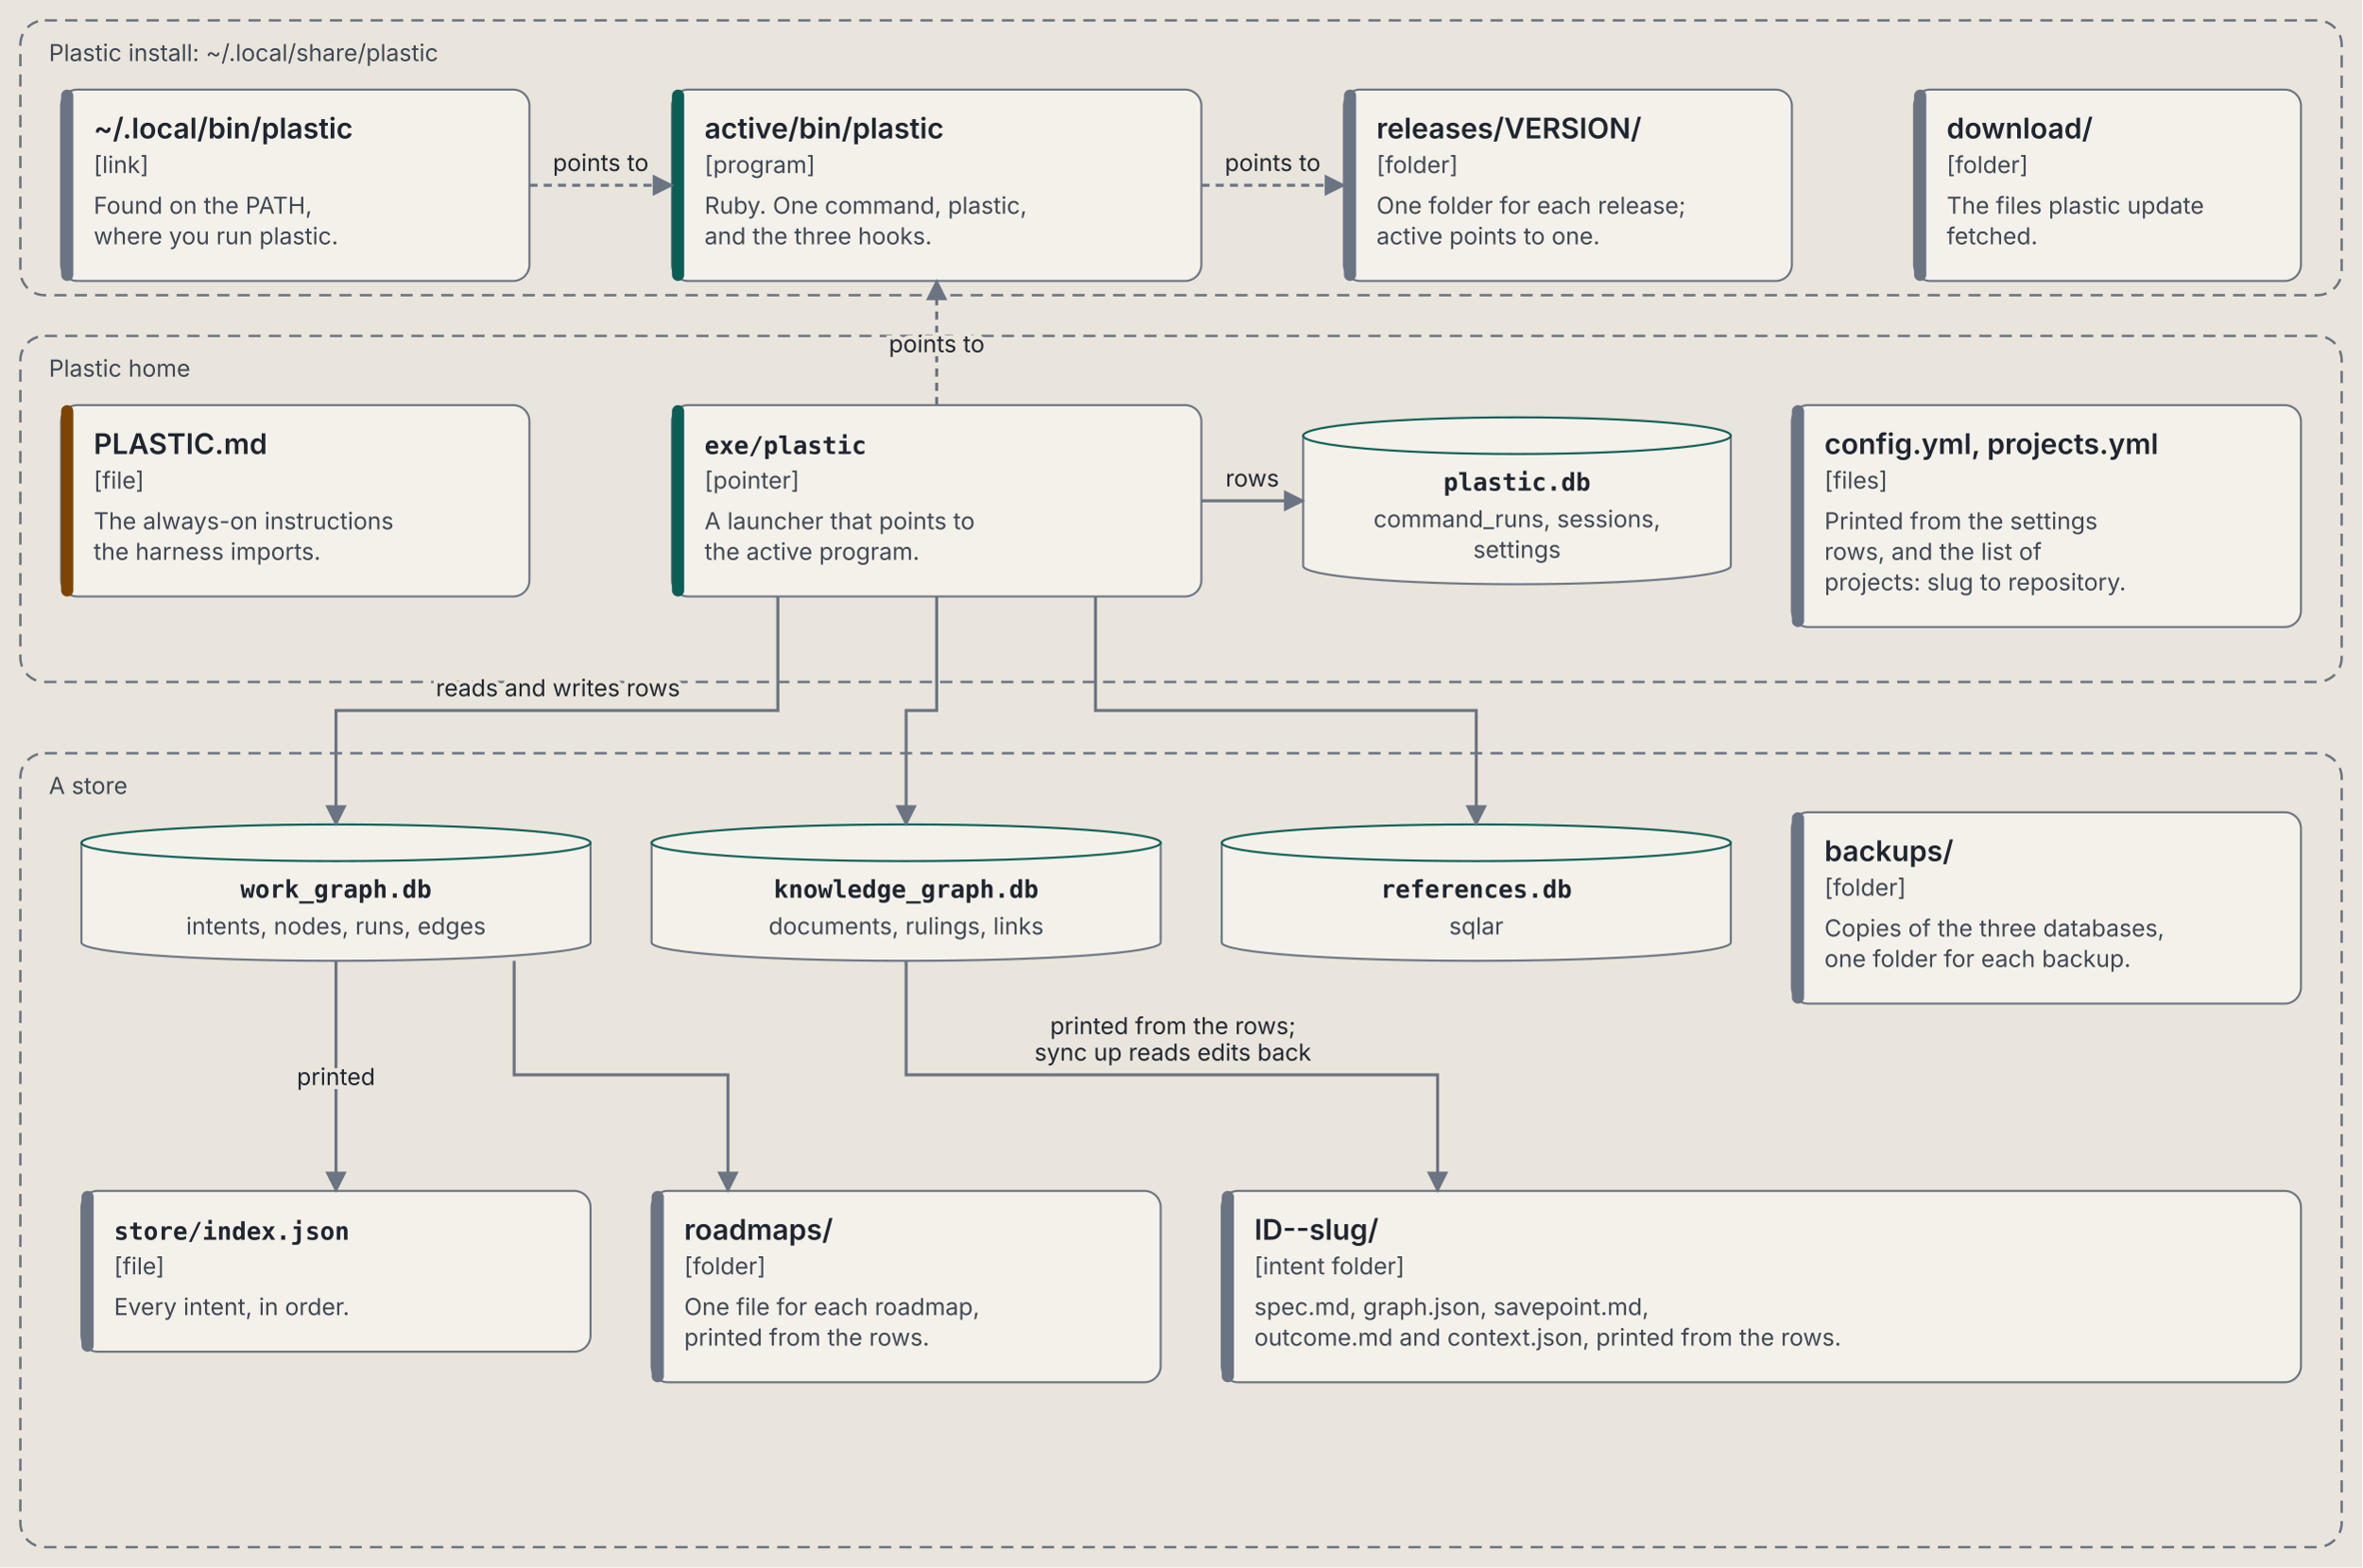
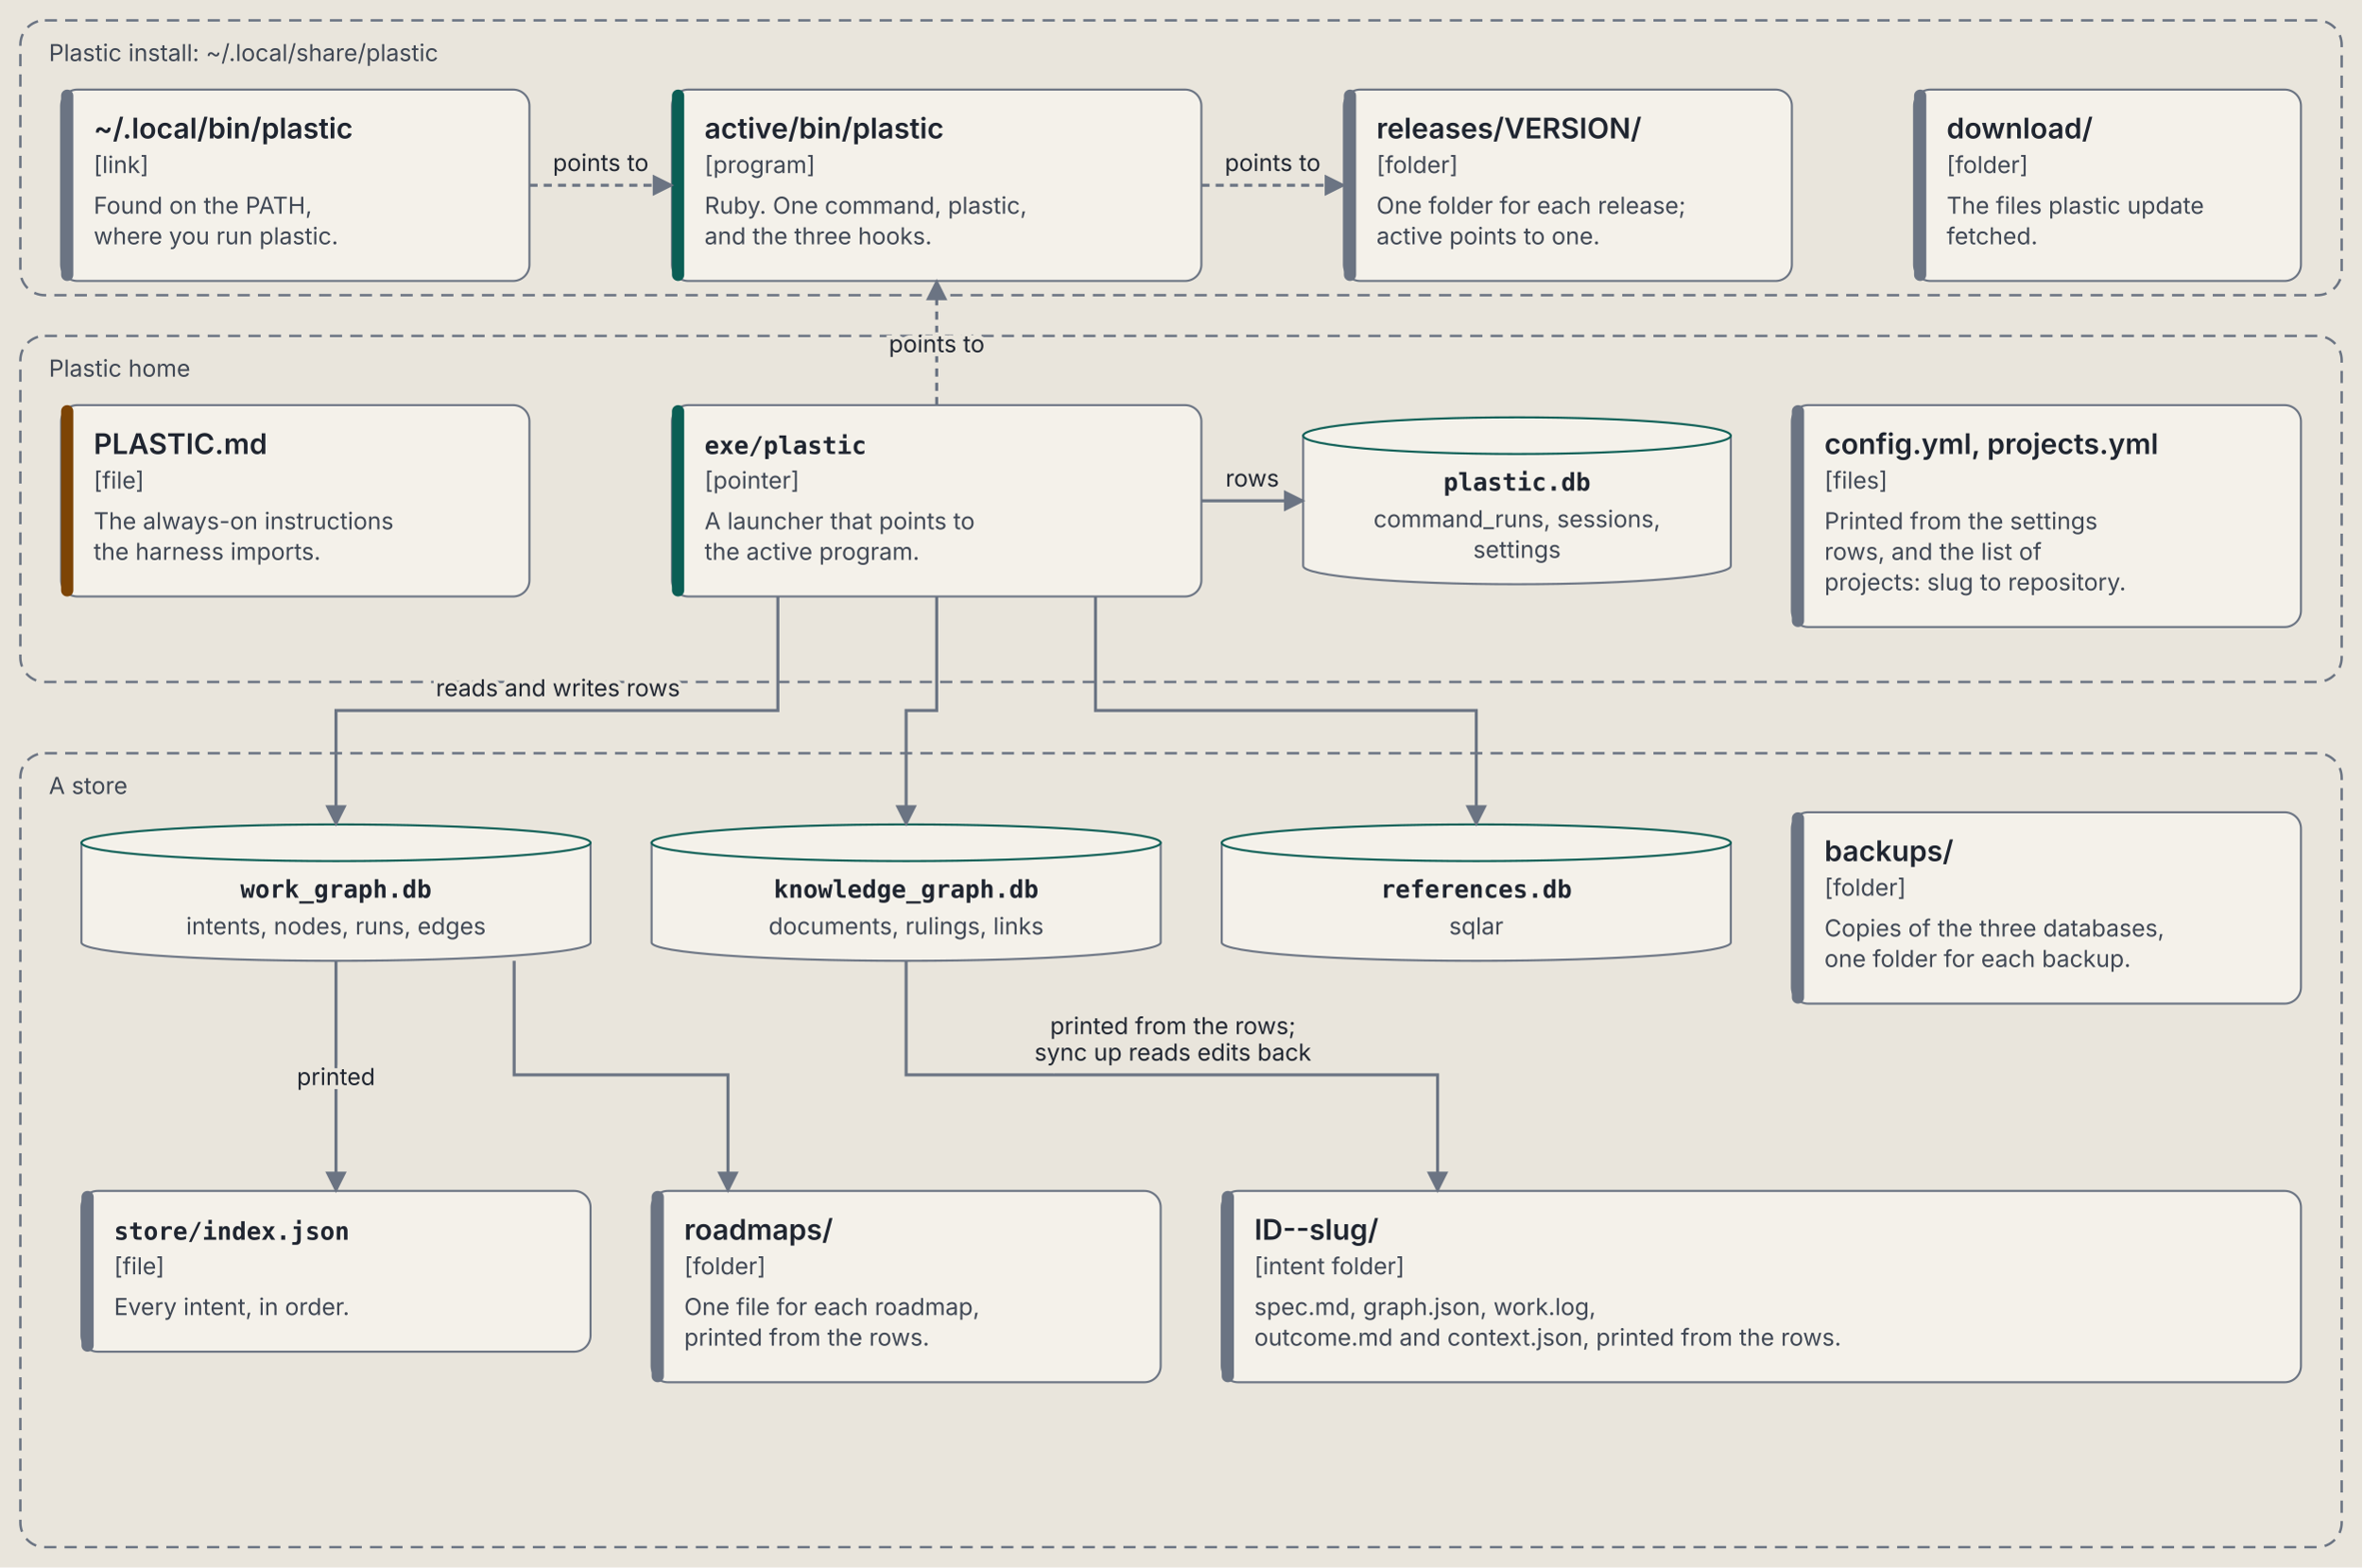
<svg xmlns="http://www.w3.org/2000/svg" viewBox="0 0 1160 770" role="img" aria-labelledby="containers-title containers-desc" font-family="IBM Plex Sans, system-ui, -apple-system, Segoe UI, sans-serif">
  <defs>
    <marker id="containers-arrow" viewBox="0 0 10 10" refX="9" refY="5" markerWidth="7" markerHeight="7" orient="auto-start-reverse">
      <path d="M 0 0 L 10 5 L 0 10 z" fill="var(--line, #6b7483)" />
    </marker>
  </defs>
  <style>svg { --ink: #1f2530; --muted: #3f4754; --line: #6b7483; --paper: #e9e5dc; --card: #f4f1ea; --rule: #c9c3b6; --code: #0b5e55; --agent: #7d4405; --owner: #4a2a99; --owner-bg: #e4dcf5; --end: #23406f; --end-bg: #d9e2f0; }
@media (prefers-color-scheme: dark) { svg { --ink: #e8e6e1; --muted: #b4bac4; --line: #8a93a3; --paper: #1d2128; --card: #262b34; --rule: #3b424e; --code: #5fd0c0; --agent: #e0a24f; --owner: #b9a2ff; --owner-bg: #2f2750; --end: #8fb0e8; --end-bg: #1f2d45; } }
.background { fill: var(--paper, #e9e5dc); }
.box { fill: var(--card, #f4f1ea); stroke: var(--line, #6b7483); stroke-width: 1; }
.zone { fill: none; stroke: var(--line, #6b7483); stroke-width: 1.2; stroke-dasharray: 6 4; }
.t { fill: var(--ink, #1f2530); font-size: 14px; font-weight: 600; }
.s { fill: var(--muted, #3f4754); font-size: 11.5px; }
.al { fill: var(--ink, #1f2530); font-size: 11.5px; stroke: var(--paper, #e9e5dc); stroke-width: 4px; paint-order: stroke; }
.m { fill: var(--ink, #1f2530); font-family: "IBM Plex Mono", ui-monospace, Menlo, monospace; font-size: 12px; font-weight: 600; }
.r { fill: var(--ink, #1f2530); font-family: "IBM Plex Mono", ui-monospace, Menlo, monospace; font-size: 11px; }
.flow { stroke: var(--line, #6b7483); stroke-width: 1.5; fill: none; }</style>
  <rect class="background" width="100%" height="100%" />
  <rect class="zone" x="10" y="10" width="1140" height="135" rx="12" />
  <text class="s" x="24" y="30">Plastic install: ~/.local/share/plastic</text>
  <rect class="zone" x="10" y="165" width="1140" height="170" rx="12" />
  <text class="s" x="24" y="185">Plastic home</text>
  <rect class="zone" x="10" y="370" width="1140" height="390" rx="12" />
  <text class="s" x="24" y="390">A store</text>
  <rect class="box" x="30" y="44" width="230" height="94" rx="8" />
  <rect x="30" y="44" width="6" height="94" rx="3" fill="var(--line, #6b7483)" />
  <text class="t" x="46" y="68">~/.local/bin/plastic</text>
  <text class="s" x="46" y="85">[link]</text>
  <text class="s" x="46" y="105">Found on the PATH,</text>
  <text class="s" x="46" y="120">where you run plastic.</text>
  <rect class="box" x="330" y="44" width="260" height="94" rx="8" />
  <rect x="330" y="44" width="6" height="94" rx="3" fill="var(--code, #0b5e55)" />
  <text class="t" x="346" y="68">active/bin/plastic</text>
  <text class="s" x="346" y="85">[program]</text>
  <text class="s" x="346" y="105">Ruby. One command, plastic,</text>
  <text class="s" x="346" y="120">and the three hooks.</text>
  <rect class="box" x="660" y="44" width="220" height="94" rx="8" />
  <rect x="660" y="44" width="6" height="94" rx="3" fill="var(--line, #6b7483)" />
  <text class="t" x="676" y="68">releases/VERSION/</text>
  <text class="s" x="676" y="85">[folder]</text>
  <text class="s" x="676" y="105">One folder for each release;</text>
  <text class="s" x="676" y="120">active points to one.</text>
  <rect class="box" x="940" y="44" width="190" height="94" rx="8" />
  <rect x="940" y="44" width="6" height="94" rx="3" fill="var(--line, #6b7483)" />
  <text class="t" x="956" y="68">download/</text>
  <text class="s" x="956" y="85">[folder]</text>
  <text class="s" x="956" y="105">The files plastic update</text>
  <text class="s" x="956" y="120">fetched.</text>
  <rect class="box" x="30" y="199" width="230" height="94" rx="8" />
  <rect x="30" y="199" width="6" height="94" rx="3" fill="var(--agent, #7d4405)" />
  <text class="t" x="46" y="223">PLASTIC.md</text>
  <text class="s" x="46" y="240">[file]</text>
  <text class="s" x="46" y="260">The always-on instructions</text>
  <text class="s" x="46" y="275">the harness imports.</text>
  <rect class="box" x="330" y="199" width="260" height="94" rx="8" />
  <rect x="330" y="199" width="6" height="94" rx="3" fill="var(--code, #0b5e55)" />
  <text class="m" x="346" y="223">exe/plastic</text>
  <text class="s" x="346" y="240">[pointer]</text>
  <text class="s" x="346" y="260">A launcher that points to</text>
  <text class="s" x="346" y="275">the active program.</text>
  <path class="box" d="M 640 214 L 640 278 A 105.0 9 0 0 0 850 278 L 850 214 Z" />
  <ellipse class="box" cx="745.0" cy="214" rx="105.0" ry="9" style="stroke: var(--code, #0b5e55)" />
  <text class="m" x="745.0" y="241" text-anchor="middle">plastic.db</text>
  <text class="s" x="745.0" y="259" text-anchor="middle">command_runs, sessions,</text>
  <text class="s" x="745.0" y="274" text-anchor="middle">settings</text>
  <rect class="box" x="880" y="199" width="250" height="109" rx="8" />
  <rect x="880" y="199" width="6" height="109" rx="3" fill="var(--line, #6b7483)" />
  <text class="t" x="896" y="223">config.yml, projects.yml</text>
  <text class="s" x="896" y="240">[files]</text>
  <text class="s" x="896" y="260">Printed from the settings</text>
  <text class="s" x="896" y="275">rows, and the list of</text>
  <text class="s" x="896" y="290">projects: slug to repository.</text>
  <path class="box" d="M 40 414 L 40 463 A 125.0 9 0 0 0 290 463 L 290 414 Z" />
  <ellipse class="box" cx="165.0" cy="414" rx="125.0" ry="9" style="stroke: var(--code, #0b5e55)" />
  <text class="m" x="165.0" y="441" text-anchor="middle">work_graph.db</text>
  <text class="s" x="165.0" y="459" text-anchor="middle">intents, nodes, runs, edges</text>
  <path class="box" d="M 320 414 L 320 463 A 125.0 9 0 0 0 570 463 L 570 414 Z" />
  <ellipse class="box" cx="445.0" cy="414" rx="125.0" ry="9" style="stroke: var(--code, #0b5e55)" />
  <text class="m" x="445.0" y="441" text-anchor="middle">knowledge_graph.db</text>
  <text class="s" x="445.0" y="459" text-anchor="middle">documents, rulings, links</text>
  <path class="box" d="M 600 414 L 600 463 A 125.0 9 0 0 0 850 463 L 850 414 Z" />
  <ellipse class="box" cx="725.0" cy="414" rx="125.0" ry="9" style="stroke: var(--code, #0b5e55)" />
  <text class="m" x="725.0" y="441" text-anchor="middle">references.db</text>
  <text class="s" x="725.0" y="459" text-anchor="middle">sqlar</text>
  <rect class="box" x="880" y="399" width="250" height="94" rx="8" />
  <rect x="880" y="399" width="6" height="94" rx="3" fill="var(--line, #6b7483)" />
  <text class="t" x="896" y="423">backups/</text>
  <text class="s" x="896" y="440">[folder]</text>
  <text class="s" x="896" y="460">Copies of the three databases,</text>
  <text class="s" x="896" y="475">one folder for each backup.</text>
  <rect class="box" x="40" y="585" width="250" height="79" rx="8" />
  <rect x="40" y="585" width="6" height="79" rx="3" fill="var(--line, #6b7483)" />
  <text class="m" x="56" y="609">store/index.json</text>
  <text class="s" x="56" y="626">[file]</text>
  <text class="s" x="56" y="646">Every intent, in order.</text>
  <rect class="box" x="320" y="585" width="250" height="94" rx="8" />
  <rect x="320" y="585" width="6" height="94" rx="3" fill="var(--line, #6b7483)" />
  <text class="t" x="336" y="609">roadmaps/</text>
  <text class="s" x="336" y="626">[folder]</text>
  <text class="s" x="336" y="646">One file for each roadmap,</text>
  <text class="s" x="336" y="661">printed from the rows.</text>
  <rect class="box" x="600" y="585" width="530" height="94" rx="8" />
  <rect x="600" y="585" width="6" height="94" rx="3" fill="var(--line, #6b7483)" />
  <text class="t" x="616" y="609">ID--slug/</text>
  <text class="s" x="616" y="626">[intent folder]</text>
-   <text class="s" x="616" y="646">spec.md, graph.json, savepoint.md,</text>
+   <text class="s" x="616" y="646">spec.md, graph.json, work.log,</text>
  <text class="s" x="616" y="661">outcome.md and context.json, printed from the rows.</text>
  <path class="flow" d="M 260 91.0 L 330 91.0" stroke-dasharray="4 3" marker-end="url(#containers-arrow)" />
  <text class="al" x="295" y="84" text-anchor="middle">points to</text>
  <path class="flow" d="M 590 91.0 L 660 91.0" stroke-dasharray="4 3" marker-end="url(#containers-arrow)" />
  <text class="al" x="625" y="84" text-anchor="middle">points to</text>
  <path class="flow" d="M 460.0 199 L 460.0 138" stroke-dasharray="4 3" marker-end="url(#containers-arrow)" />
  <text class="al" x="460" y="173" text-anchor="middle">points to</text>
  <path class="flow" d="M 590 246.0 L 640 246.0" marker-end="url(#containers-arrow)" />
  <text class="al" x="615" y="239" text-anchor="middle">rows</text>
  <path class="flow" d="M 382.0 293 L 382.0 349 L 165.0 349 L 165.0 405" marker-end="url(#containers-arrow)" />
  <text class="al" x="274" y="342" text-anchor="middle">reads and writes rows</text>
  <path class="flow" d="M 460.0 293 L 460.0 349 L 445.0 349 L 445.0 405" marker-end="url(#containers-arrow)" />
  <path class="flow" d="M 538.0 293 L 538.0 349 L 725.0 349 L 725.0 405" marker-end="url(#containers-arrow)" />
  <path class="flow" d="M 165.0 472 L 165.0 585" marker-end="url(#containers-arrow)" />
  <text class="al" x="165" y="533" text-anchor="middle">printed</text>
  <path class="flow" d="M 252.5 472 L 252.5 528 L 357.5 528 L 357.5 585" marker-end="url(#containers-arrow)" />
  <path class="flow" d="M 445.0 472 L 445.0 528 L 706.0 528 L 706.0 585" marker-end="url(#containers-arrow)" />
  <text class="al" x="576" y="508" text-anchor="middle">printed from the rows;</text>
  <text class="al" x="576" y="521" text-anchor="middle">sync up reads edits back</text>
</svg>
